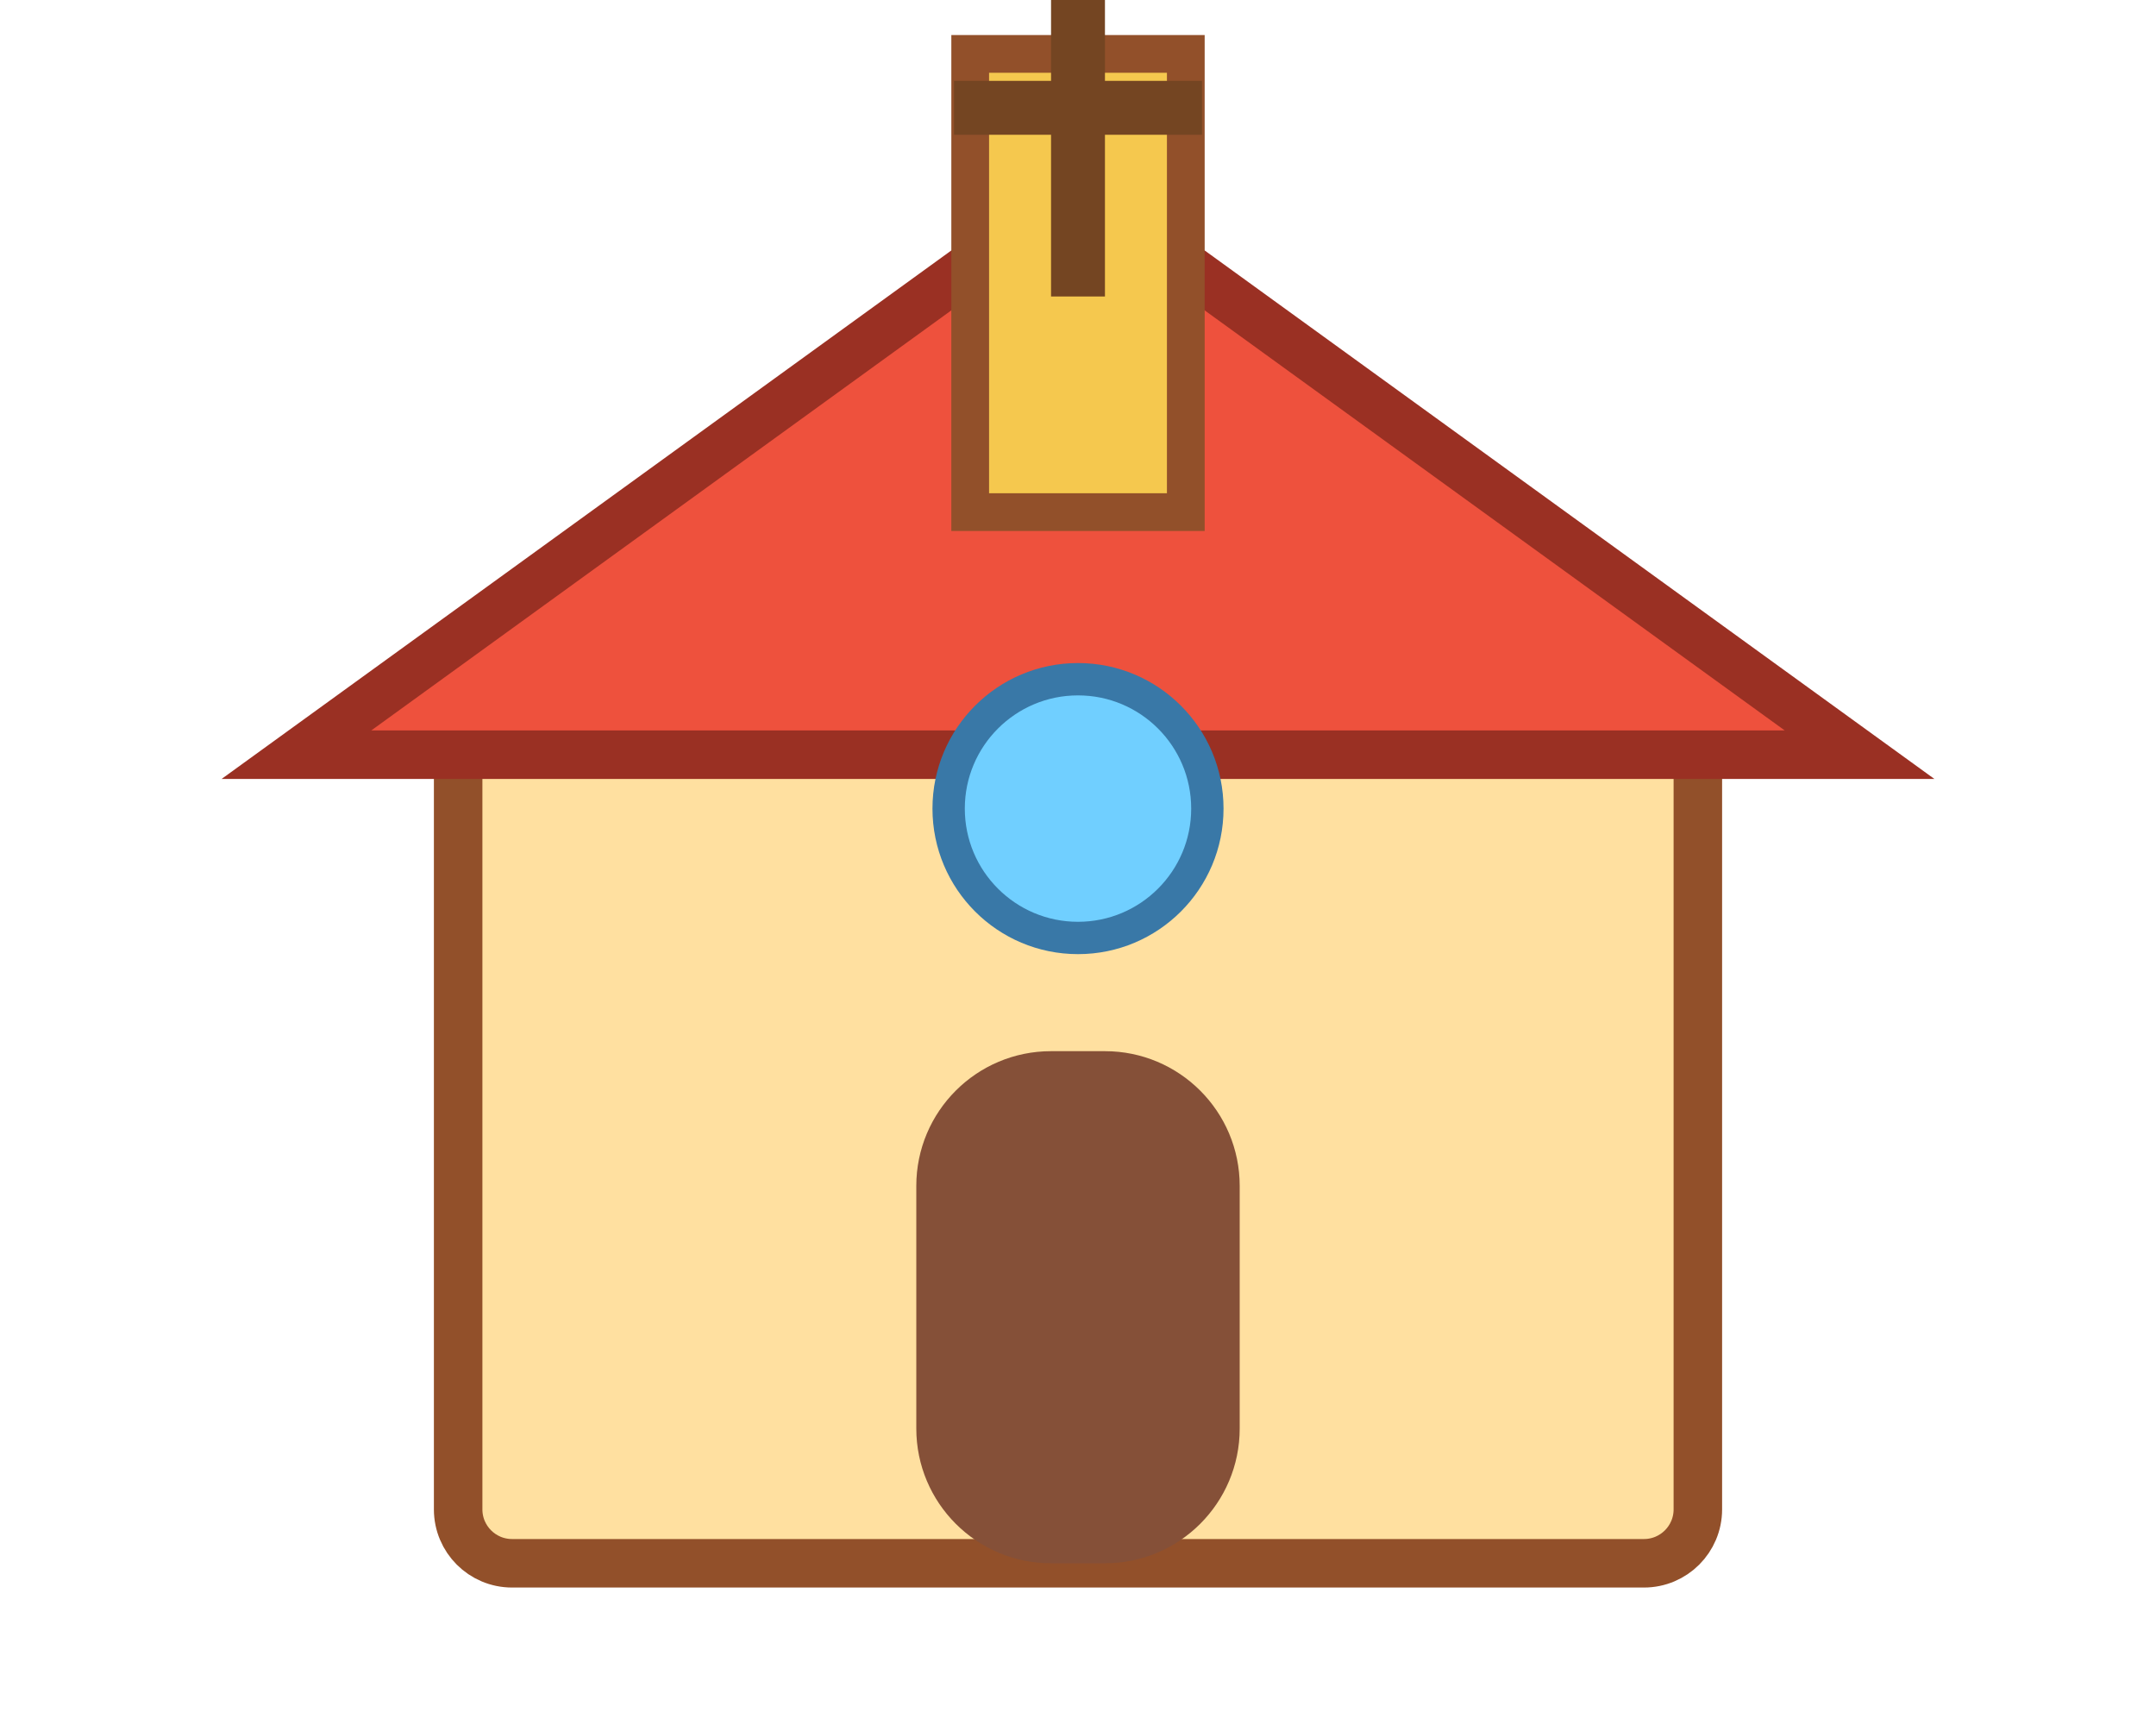
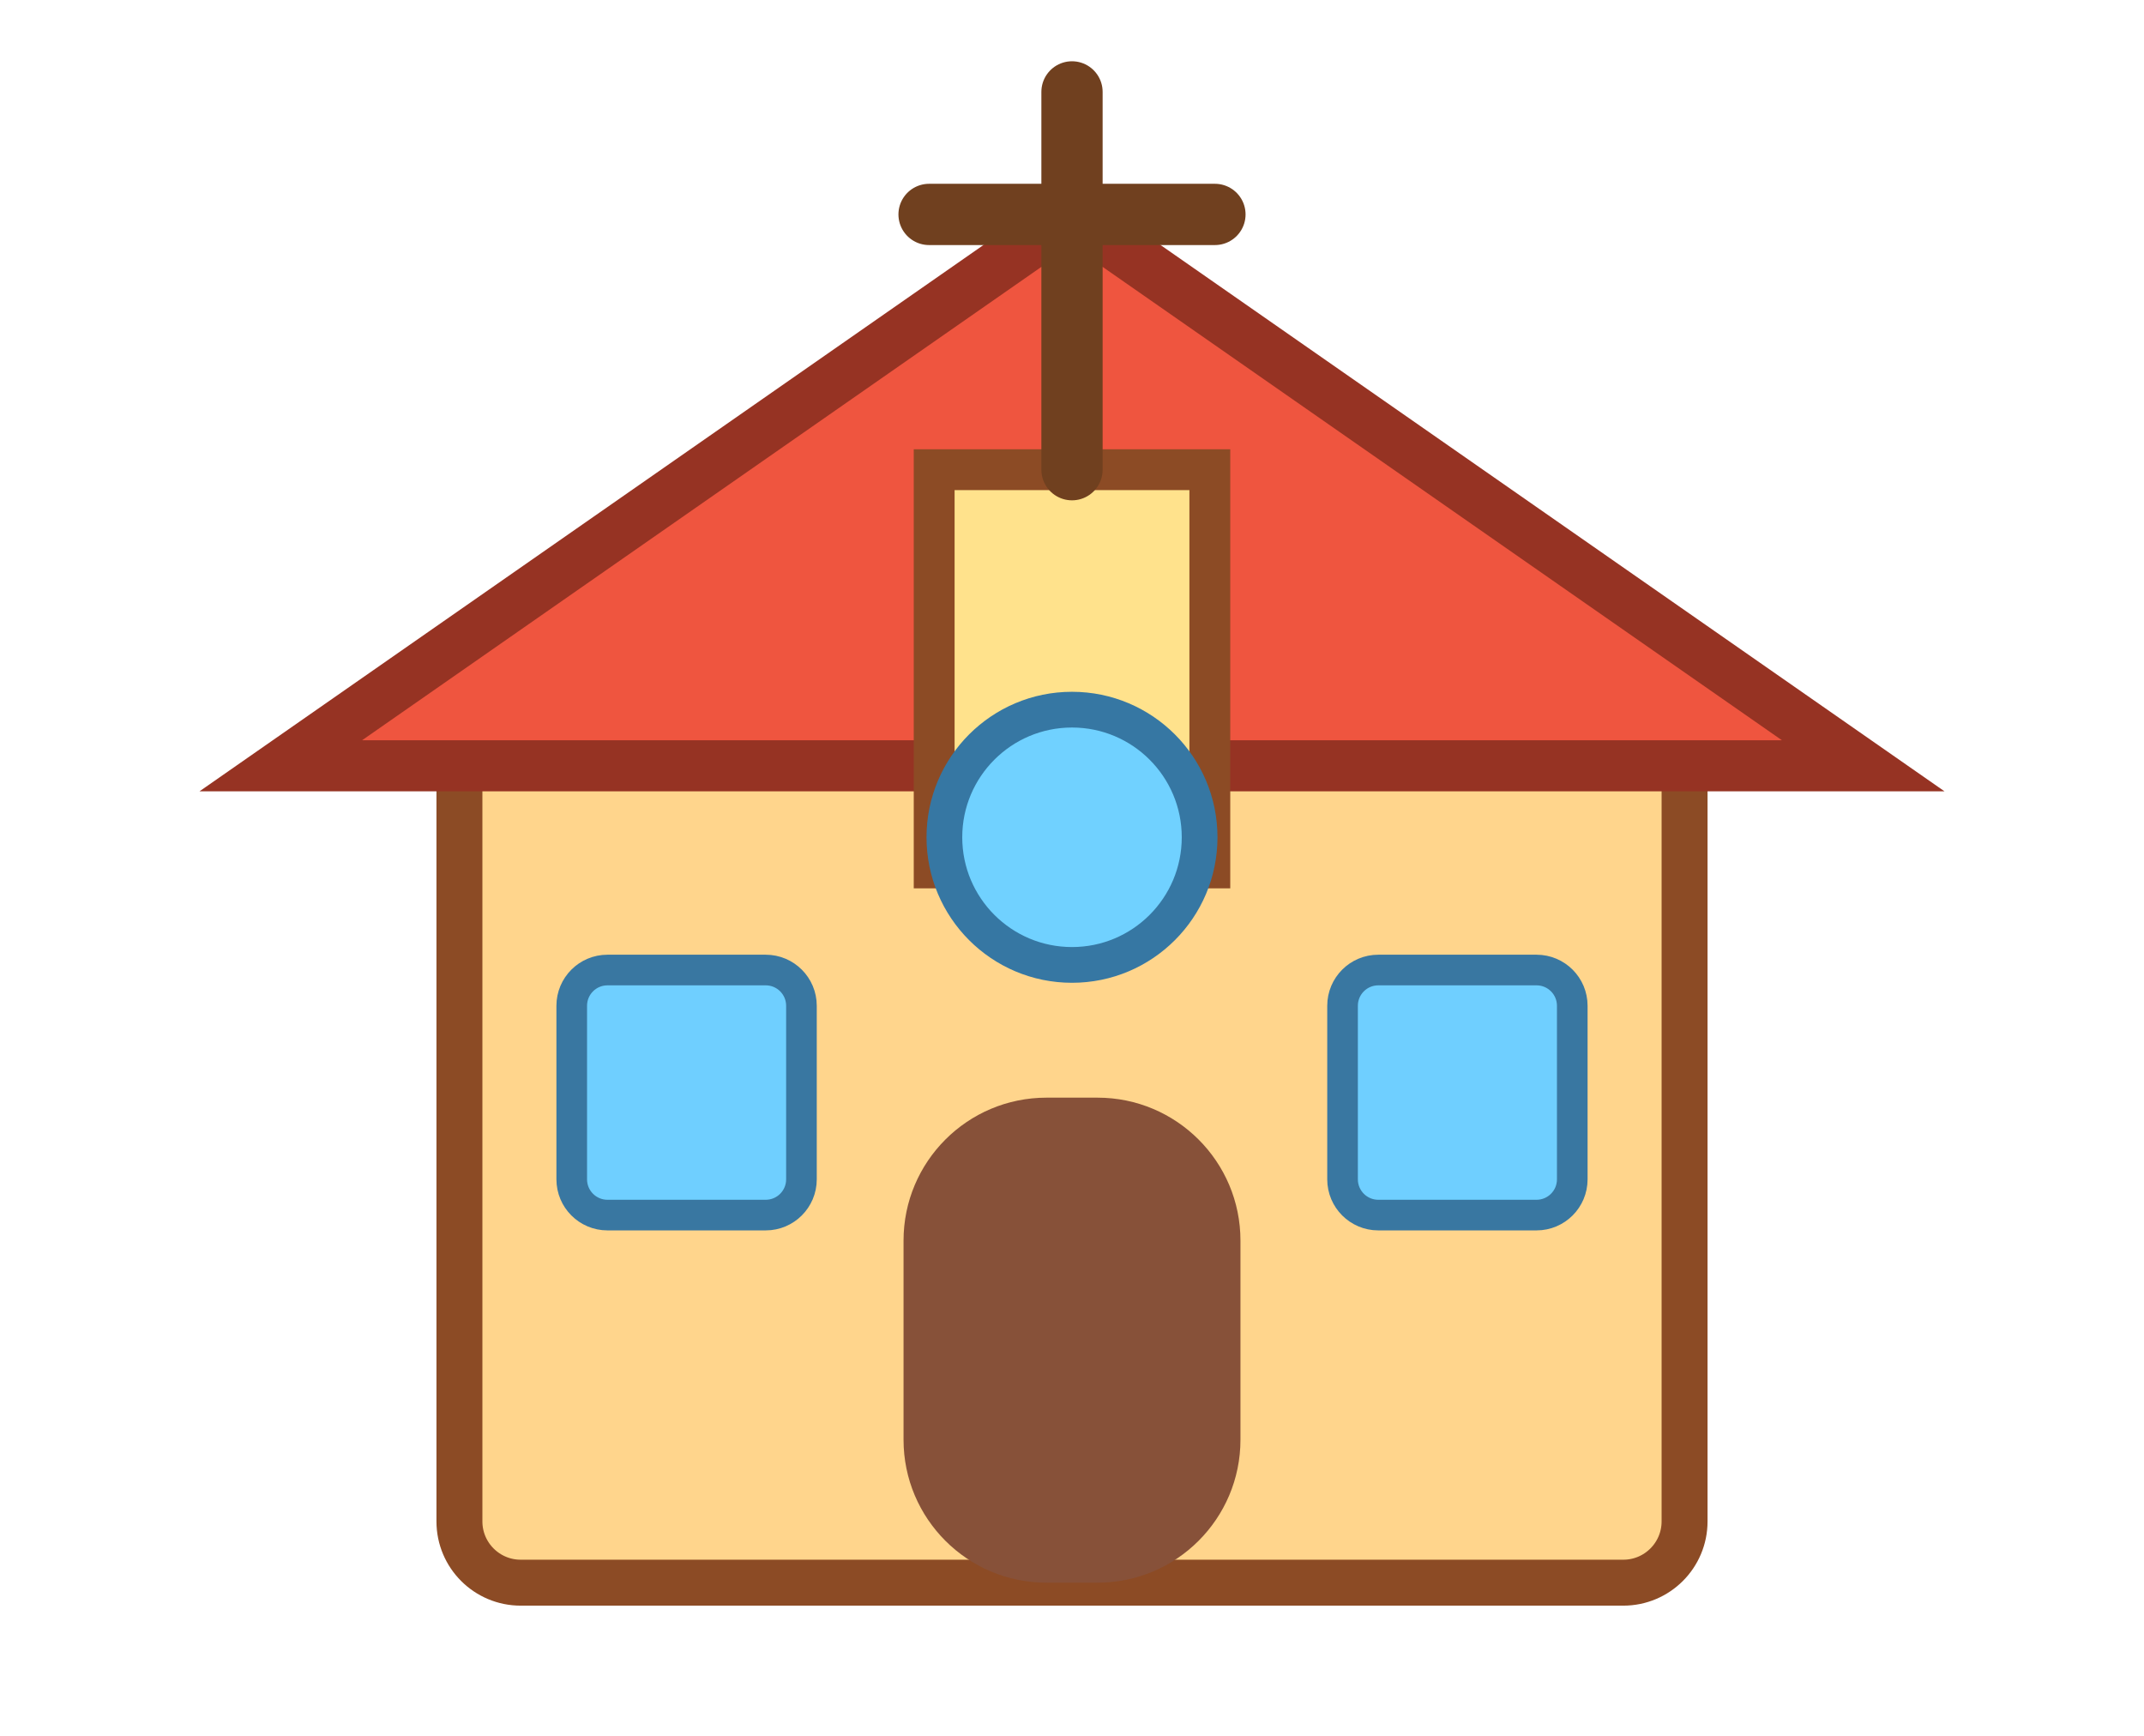
- <svg xmlns="http://www.w3.org/2000/svg" viewBox="0 0 400 320">
-   <rect x="85" y="125" width="230" height="165" rx="10" fill="#ffe0a0" stroke="#92502a" stroke-width="9" />
-   <polygon points="55,140 200,35 345,140" fill="#ee513d" stroke="#9a3023" stroke-width="9" />
-   <rect x="170" y="195" width="60" height="95" rx="25" fill="#855038" />
-   <rect x="180" y="10" width="40" height="85" fill="#f5c84e" stroke="#92502a" stroke-width="7" />
-   <path d="M200 0v55M177 20h46" stroke="#744522" stroke-width="10" />
-   <circle cx="200" cy="150" r="24" fill="#70cfff" stroke="#3978a7" stroke-width="6" />
+ <svg xmlns="http://www.w3.org/2000/svg" viewBox="0 0 420 340">
+   <rect x="90" y="135" width="240" height="175" rx="12" fill="#ffd58c" stroke="#8c4b25" stroke-width="9" />
+   <polygon points="55,150 210,42 365,150" fill="#ef553f" stroke="#963323" stroke-width="10" />
+   <rect x="177" y="215" width="66" height="95" rx="28" fill="#875139" />
+   <rect x="183" y="92" width="54" height="78" fill="#ffe28c" stroke="#8c4b25" stroke-width="8" />
+   <path d="M210 18v74M182 42h56" stroke="#70401f" stroke-width="12" stroke-linecap="round" />
+   <circle cx="210" cy="164" r="25" fill="#70d1ff" stroke="#3677a3" stroke-width="7" />
+   <rect x="112" y="190" width="45" height="48" rx="7" fill="#6fcfff" stroke="#3977a1" stroke-width="6" />
+   <rect x="263" y="190" width="45" height="48" rx="7" fill="#6fcfff" stroke="#3977a1" stroke-width="6" />
</svg>
